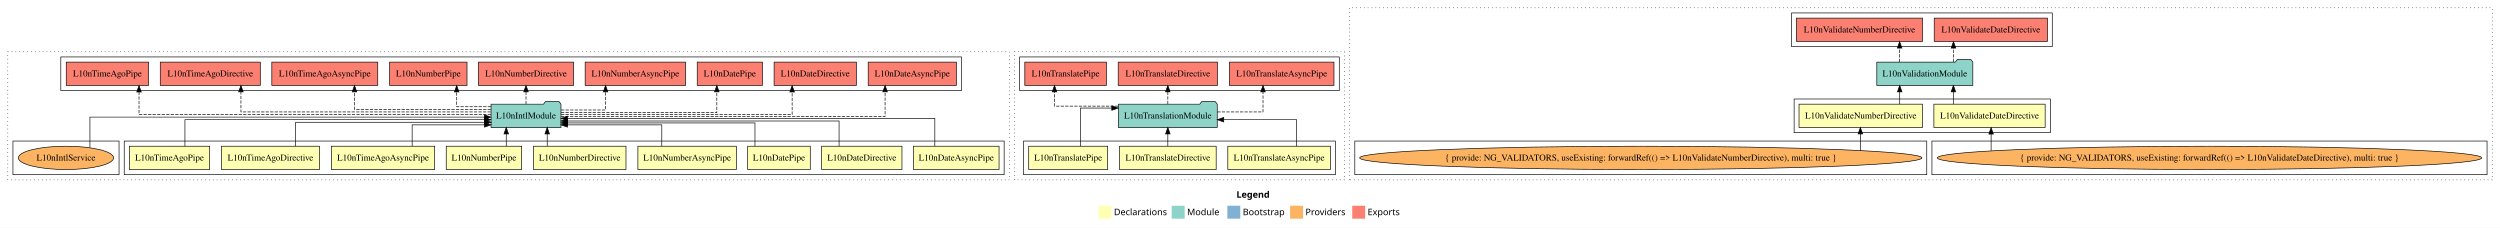
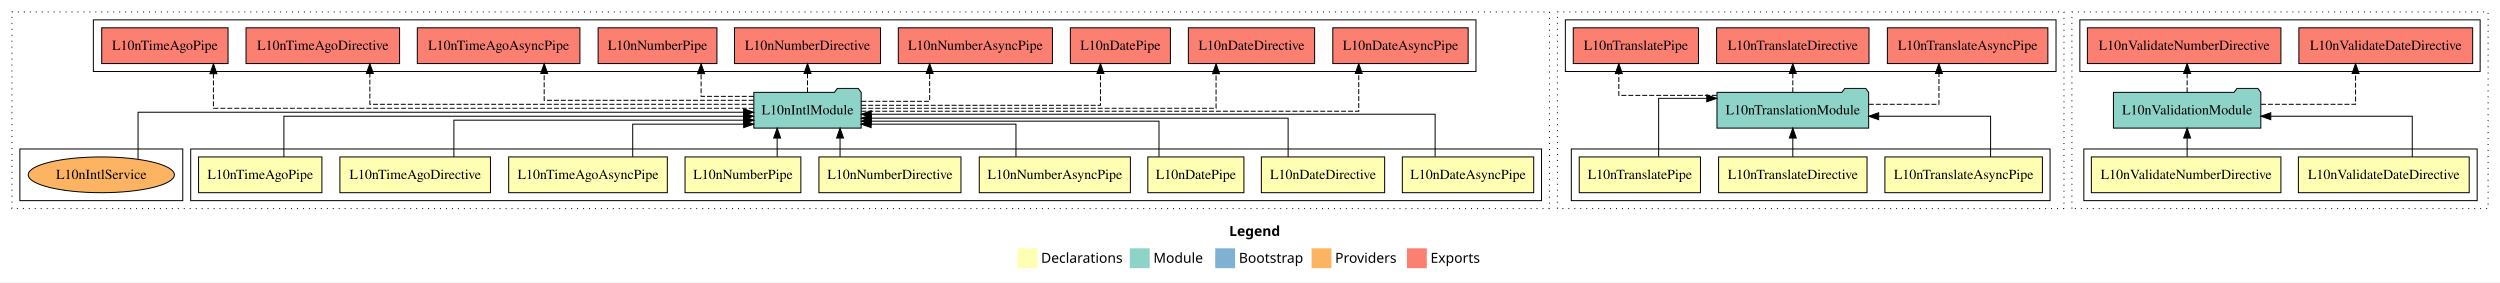
- <svg xmlns="http://www.w3.org/2000/svg" width="3864pt" height="352pt" viewBox="0.00 0.00 3864.00 352.00">
-   <g id="graph0" class="graph" transform="scale(1 1) rotate(0) translate(4 348)">
-     <polygon fill="#ffffff" stroke="transparent" points="-4,4 -4,-348 3860,-348 3860,4 -4,4" />
-     <text text-anchor="start" x="1907.009" y="-42.4" font-family="sans-serif" font-weight="bold" font-size="14.00" fill="#000000">Legend</text>
-     <polygon fill="#ffffb3" stroke="transparent" points="1694,-10 1694,-30 1714,-30 1714,-10 1694,-10" />
-     <text text-anchor="start" x="1717.629" y="-15.4" font-family="sans-serif" font-size="14.00" fill="#000000">  Declarations</text>
-     <polygon fill="#8dd3c7" stroke="transparent" points="1807,-10 1807,-30 1827,-30 1827,-10 1807,-10" />
-     <text text-anchor="start" x="1830.725" y="-15.4" font-family="sans-serif" font-size="14.00" fill="#000000">  Module</text>
-     <polygon fill="#80b1d3" stroke="transparent" points="1893,-10 1893,-30 1913,-30 1913,-10 1893,-10" />
-     <text text-anchor="start" x="1916.781" y="-15.4" font-family="sans-serif" font-size="14.00" fill="#000000">  Bootstrap</text>
-     <polygon fill="#fdb462" stroke="transparent" points="1990,-10 1990,-30 2010,-30 2010,-10 1990,-10" />
-     <text text-anchor="start" x="2013.673" y="-15.4" font-family="sans-serif" font-size="14.00" fill="#000000">  Providers</text>
-     <polygon fill="#fb8072" stroke="transparent" points="2086,-10 2086,-30 2106,-30 2106,-10 2086,-10" />
-     <text text-anchor="start" x="2109.726" y="-15.4" font-family="sans-serif" font-size="14.00" fill="#000000">  Exports</text>
+ <svg xmlns="http://www.w3.org/2000/svg" width="2517pt" height="284pt" viewBox="0.00 0.00 2517.00 284.00">
+   <g id="graph0" class="graph" transform="scale(1 1) rotate(0) translate(4 280)">
+     <polygon fill="#ffffff" stroke="transparent" points="-4,4 -4,-280 2513,-280 2513,4 -4,4" />
+     <text text-anchor="start" x="1233.509" y="-42.4" font-family="sans-serif" font-weight="bold" font-size="14.00" fill="#000000">Legend</text>
+     <polygon fill="#ffffb3" stroke="transparent" points="1020.5,-10 1020.5,-30 1040.5,-30 1040.5,-10 1020.5,-10" />
+     <text text-anchor="start" x="1044.129" y="-15.4" font-family="sans-serif" font-size="14.00" fill="#000000">  Declarations</text>
+     <polygon fill="#8dd3c7" stroke="transparent" points="1133.5,-10 1133.5,-30 1153.5,-30 1153.5,-10 1133.5,-10" />
+     <text text-anchor="start" x="1157.225" y="-15.4" font-family="sans-serif" font-size="14.00" fill="#000000">  Module</text>
+     <polygon fill="#80b1d3" stroke="transparent" points="1219.5,-10 1219.5,-30 1239.5,-30 1239.5,-10 1219.5,-10" />
+     <text text-anchor="start" x="1243.281" y="-15.4" font-family="sans-serif" font-size="14.00" fill="#000000">  Bootstrap</text>
+     <polygon fill="#fdb462" stroke="transparent" points="1316.5,-10 1316.5,-30 1336.5,-30 1336.5,-10 1316.5,-10" />
+     <text text-anchor="start" x="1340.173" y="-15.4" font-family="sans-serif" font-size="14.00" fill="#000000">  Providers</text>
+     <polygon fill="#fb8072" stroke="transparent" points="1412.5,-10 1412.5,-30 1432.5,-30 1432.5,-10 1412.5,-10" />
+     <text text-anchor="start" x="1436.226" y="-15.4" font-family="sans-serif" font-size="14.00" fill="#000000">  Exports</text>
    <g id="clust1" class="cluster">
      <polygon fill="none" stroke="#000000" stroke-dasharray="1,5" points="8,-70 8,-268 1556,-268 1556,-70 8,-70" />
    </g>
    <g id="clust2" class="cluster">
      <polygon fill="none" stroke="#000000" points="188,-78 188,-130 1548,-130 1548,-78 188,-78" />
    </g>
    <g id="clust13" class="cluster">
      <polygon fill="none" stroke="#000000" points="90,-208 90,-260 1482,-260 1482,-208 90,-208" />
    </g>
    <g id="clust15" class="cluster">
      <polygon fill="none" stroke="#000000" points="16,-78 16,-130 180,-130 180,-78 16,-78" />
    </g>
    <g id="clust22" class="cluster">
      <polygon fill="none" stroke="#000000" stroke-dasharray="1,5" points="1564,-70 1564,-268 2074,-268 2074,-70 1564,-70" />
    </g>
    <g id="clust23" class="cluster">
      <polygon fill="none" stroke="#000000" points="1578,-78 1578,-130 2060,-130 2060,-78 1578,-78" />
    </g>
    <g id="clust28" class="cluster">
      <polygon fill="none" stroke="#000000" points="1572,-208 1572,-260 2066,-260 2066,-208 1572,-208" />
    </g>
    <g id="clust31" class="cluster">
-       <polygon fill="none" stroke="#000000" stroke-dasharray="1,5" points="2082,-70 2082,-336 3848,-336 3848,-70 2082,-70" />
+       <polygon fill="none" stroke="#000000" stroke-dasharray="1,5" points="2082,-70 2082,-268 2501,-268 2501,-70 2082,-70" />
    </g>
    <g id="clust32" class="cluster">
-       <polygon fill="none" stroke="#000000" points="2769,-143 2769,-195 3165,-195 3165,-143 2769,-143" />
-     </g>
-     <g id="clust33" class="cluster">
-       <polygon fill="none" stroke="#000000" points="2982,-78 2982,-130 3840,-130 3840,-78 2982,-78" />
-     </g>
-     <g id="clust34" class="cluster">
-       <polygon fill="none" stroke="#000000" points="2090,-78 2090,-130 2974,-130 2974,-78 2090,-78" />
+       <polygon fill="none" stroke="#000000" points="2094,-78 2094,-130 2490,-130 2490,-78 2094,-78" />
    </g>
    <g id="clust36" class="cluster">
-       <polygon fill="none" stroke="#000000" points="2765,-276 2765,-328 3168,-328 3168,-276 2765,-276" />
+       <polygon fill="none" stroke="#000000" points="2090,-208 2090,-260 2493,-260 2493,-208 2090,-208" />
    </g>
    <g id="node1" class="node">
      <polygon fill="#ffffb3" stroke="#000000" points="1540.133,-122 1407.867,-122 1407.867,-86 1540.133,-86 1540.133,-122" />
      <text text-anchor="middle" x="1474" y="-99.8" font-family="Times,serif" font-size="14.00" fill="#000000">L10nDateAsyncPipe</text>
    </g>
    <g id="node10" class="node">
      <polygon fill="#8dd3c7" stroke="#000000" points="863.045,-187 860.045,-191 839.045,-191 836.045,-187 754.955,-187 754.955,-151 863.045,-151 863.045,-187" />
      <text text-anchor="middle" x="809" y="-164.8" font-family="Times,serif" font-size="14.00" fill="#000000">L10nIntlModule</text>
    </g>
    <g id="edge1" class="edge">
      <path fill="none" stroke="#000000" d="M1440.875,-122.302C1440.875,-140.27 1440.875,-165 1440.875,-165 1440.875,-165 873.146,-165 873.146,-165" />
      <polygon fill="#000000" stroke="#000000" points="873.146,-161.5 863.146,-165 873.146,-168.5 873.146,-161.5" />
    </g>
    <g id="node2" class="node">
      <polygon fill="#ffffb3" stroke="#000000" points="1390.062,-122 1265.938,-122 1265.938,-86 1390.062,-86 1390.062,-122" />
      <text text-anchor="middle" x="1328" y="-99.8" font-family="Times,serif" font-size="14.00" fill="#000000">L10nDateDirective</text>
    </g>
    <g id="edge2" class="edge">
      <path fill="none" stroke="#000000" d="M1292.875,-122.035C1292.875,-138.734 1292.875,-161 1292.875,-161 1292.875,-161 873.098,-161 873.098,-161" />
      <polygon fill="#000000" stroke="#000000" points="873.098,-157.5 863.098,-161 873.098,-164.5 873.098,-157.5" />
    </g>
    <g id="node3" class="node">
      <polygon fill="#ffffb3" stroke="#000000" points="1248.367,-122 1151.633,-122 1151.633,-86 1248.367,-86 1248.367,-122" />
      <text text-anchor="middle" x="1200" y="-99.8" font-family="Times,serif" font-size="14.00" fill="#000000">L10nDatePipe</text>
    </g>
    <g id="edge3" class="edge">
      <path fill="none" stroke="#000000" d="M1162.875,-122.282C1162.875,-137.948 1162.875,-158 1162.875,-158 1162.875,-158 873.131,-158 873.131,-158" />
      <polygon fill="#000000" stroke="#000000" points="873.131,-154.5 863.131,-158 873.131,-161.5 873.131,-154.5" />
    </g>
    <g id="node4" class="node">
      <polygon fill="#ffffb3" stroke="#000000" points="1134.079,-122 981.921,-122 981.921,-86 1134.079,-86 1134.079,-122" />
      <text text-anchor="middle" x="1058" y="-99.8" font-family="Times,serif" font-size="14.00" fill="#000000">L10nNumberAsyncPipe</text>
    </g>
    <g id="edge4" class="edge">
      <path fill="none" stroke="#000000" d="M1018.875,-122.124C1018.875,-136.783 1018.875,-155 1018.875,-155 1018.875,-155 873.048,-155 873.048,-155" />
      <polygon fill="#000000" stroke="#000000" points="873.048,-151.5 863.048,-155 873.048,-158.5 873.048,-151.5" />
    </g>
    <g id="node5" class="node">
      <polygon fill="#ffffb3" stroke="#000000" points="963.509,-122 820.491,-122 820.491,-86 963.509,-86 963.509,-122" />
      <text text-anchor="middle" x="892" y="-99.8" font-family="Times,serif" font-size="14.00" fill="#000000">L10nNumberDirective</text>
    </g>
    <g id="edge5" class="edge">
      <path fill="none" stroke="#000000" d="M841.759,-122.106C841.759,-122.106 841.759,-140.991 841.759,-140.991" />
      <polygon fill="#000000" stroke="#000000" points="838.259,-140.991 841.759,-150.991 845.259,-140.991 838.259,-140.991" />
    </g>
    <g id="node6" class="node">
      <polygon fill="#ffffb3" stroke="#000000" points="802.313,-122 685.687,-122 685.687,-86 802.313,-86 802.313,-122" />
      <text text-anchor="middle" x="744" y="-99.8" font-family="Times,serif" font-size="14.00" fill="#000000">L10nNumberPipe</text>
    </g>
    <g id="edge6" class="edge">
      <path fill="none" stroke="#000000" d="M778.442,-122.106C778.442,-122.106 778.442,-140.991 778.442,-140.991" />
      <polygon fill="#000000" stroke="#000000" points="774.942,-140.991 778.442,-150.991 781.942,-140.991 774.942,-140.991" />
    </g>
    <g id="node7" class="node">
      <polygon fill="#ffffb3" stroke="#000000" points="667.861,-122 508.139,-122 508.139,-86 667.861,-86 667.861,-122" />
      <text text-anchor="middle" x="588" y="-99.8" font-family="Times,serif" font-size="14.00" fill="#000000">L10nTimeAgoAsyncPipe</text>
    </g>
    <g id="edge7" class="edge">
      <path fill="none" stroke="#000000" d="M633.012,-122.124C633.012,-136.783 633.012,-155 633.012,-155 633.012,-155 744.762,-155 744.762,-155" />
      <polygon fill="#000000" stroke="#000000" points="744.762,-158.5 754.762,-155 744.762,-151.5 744.762,-158.5" />
    </g>
    <g id="node8" class="node">
      <polygon fill="#ffffb3" stroke="#000000" points="489.791,-122 338.209,-122 338.209,-86 489.791,-86 489.791,-122" />
      <text text-anchor="middle" x="414" y="-99.8" font-family="Times,serif" font-size="14.00" fill="#000000">L10nTimeAgoDirective</text>
    </g>
    <g id="edge8" class="edge">
      <path fill="none" stroke="#000000" d="M452.982,-122.009C452.982,-138.049 452.982,-159 452.982,-159 452.982,-159 744.929,-159 744.929,-159" />
      <polygon fill="#000000" stroke="#000000" points="744.929,-162.5 754.929,-159 744.928,-155.5 744.929,-162.5" />
    </g>
    <g id="node9" class="node">
      <polygon fill="#ffffb3" stroke="#000000" points="320.095,-122 195.905,-122 195.905,-86 320.095,-86 320.095,-122" />
      <text text-anchor="middle" x="258" y="-99.8" font-family="Times,serif" font-size="14.00" fill="#000000">L10nTimeAgoPipe</text>
    </g>
    <g id="edge9" class="edge">
      <path fill="none" stroke="#000000" d="M281.826,-122.022C281.826,-139.373 281.826,-163 281.826,-163 281.826,-163 744.569,-163 744.569,-163" />
      <polygon fill="#000000" stroke="#000000" points="744.569,-166.5 754.569,-163 744.569,-159.5 744.569,-166.5" />
    </g>
    <g id="node11" class="node">
      <polygon fill="#fb8072" stroke="#000000" points="1474.133,-252 1337.867,-252 1337.867,-216 1474.133,-216 1474.133,-252" />
      <text text-anchor="middle" x="1406" y="-229.8" font-family="Times,serif" font-size="14.00" fill="#000000">L10nDateAsyncPipe </text>
    </g>
    <g id="edge10" class="edge">
      <path fill="none" stroke="#000000" stroke-dasharray="5,2" d="M863.225,-168C1002.872,-168 1363.982,-168 1363.982,-168 1363.982,-168 1363.982,-205.965 1363.982,-205.965" />
      <polygon fill="#000000" stroke="#000000" points="1360.482,-205.965 1363.982,-215.965 1367.482,-205.965 1360.482,-205.965" />
    </g>
    <g id="node12" class="node">
      <polygon fill="#fb8072" stroke="#000000" points="1319.563,-252 1192.437,-252 1192.437,-216 1319.563,-216 1319.563,-252" />
      <text text-anchor="middle" x="1256" y="-229.8" font-family="Times,serif" font-size="14.00" fill="#000000">L10nDateDirective </text>
    </g>
    <g id="edge11" class="edge">
      <path fill="none" stroke="#000000" stroke-dasharray="5,2" d="M863.197,-171C974.89,-171 1220.326,-171 1220.326,-171 1220.326,-171 1220.326,-205.778 1220.326,-205.778" />
      <polygon fill="#000000" stroke="#000000" points="1216.826,-205.778 1220.326,-215.778 1223.826,-205.778 1216.826,-205.778" />
    </g>
    <g id="node13" class="node">
      <polygon fill="#fb8072" stroke="#000000" points="1174.368,-252 1073.632,-252 1073.632,-216 1174.368,-216 1174.368,-252" />
      <text text-anchor="middle" x="1124" y="-229.8" font-family="Times,serif" font-size="14.00" fill="#000000">L10nDatePipe </text>
    </g>
    <g id="edge12" class="edge">
      <path fill="none" stroke="#000000" stroke-dasharray="5,2" d="M863.094,-174C948.237,-174 1103.928,-174 1103.928,-174 1103.928,-174 1103.928,-205.998 1103.928,-205.998" />
      <polygon fill="#000000" stroke="#000000" points="1100.428,-205.998 1103.928,-215.998 1107.428,-205.998 1100.428,-205.998" />
    </g>
    <g id="node14" class="node">
      <polygon fill="#fb8072" stroke="#000000" points="1055.579,-252 900.421,-252 900.421,-216 1055.579,-216 1055.579,-252" />
      <text text-anchor="middle" x="978" y="-229.8" font-family="Times,serif" font-size="14.00" fill="#000000">L10nNumberAsyncPipe </text>
    </g>
    <g id="edge13" class="edge">
      <path fill="none" stroke="#000000" stroke-dasharray="5,2" d="M863.3,-178C896.245,-178 931.982,-178 931.982,-178 931.982,-178 931.982,-205.973 931.982,-205.973" />
      <polygon fill="#000000" stroke="#000000" points="928.482,-205.973 931.982,-215.973 935.482,-205.973 928.482,-205.973" />
    </g>
    <g id="node15" class="node">
      <polygon fill="#fb8072" stroke="#000000" points="882.508,-252 735.492,-252 735.492,-216 882.508,-216 882.508,-252" />
      <text text-anchor="middle" x="809" y="-229.8" font-family="Times,serif" font-size="14.00" fill="#000000">L10nNumberDirective </text>
    </g>
    <g id="edge14" class="edge">
      <path fill="none" stroke="#000000" stroke-dasharray="5,2" d="M809,-187.106C809,-187.106 809,-205.991 809,-205.991" />
      <polygon fill="#000000" stroke="#000000" points="805.5,-205.991 809,-215.991 812.5,-205.991 805.5,-205.991" />
    </g>
    <g id="node16" class="node">
      <polygon fill="#fb8072" stroke="#000000" points="717.813,-252 598.187,-252 598.187,-216 717.813,-216 717.813,-252" />
      <text text-anchor="middle" x="658" y="-229.8" font-family="Times,serif" font-size="14.00" fill="#000000">L10nNumberPipe </text>
    </g>
    <g id="edge15" class="edge">
      <path fill="none" stroke="#000000" stroke-dasharray="5,2" d="M754.81,-183C728.239,-183 701.875,-183 701.875,-183 701.875,-183 701.875,-205.876 701.875,-205.876" />
      <polygon fill="#000000" stroke="#000000" points="698.375,-205.876 701.875,-215.876 705.375,-205.876 698.375,-205.876" />
    </g>
    <g id="node17" class="node">
      <polygon fill="#fb8072" stroke="#000000" points="579.862,-252 416.138,-252 416.138,-216 579.862,-216 579.862,-252" />
      <text text-anchor="middle" x="498" y="-229.8" font-family="Times,serif" font-size="14.00" fill="#000000">L10nTimeAgoAsyncPipe </text>
    </g>
    <g id="edge16" class="edge">
      <path fill="none" stroke="#000000" stroke-dasharray="5,2" d="M754.708,-179C677.142,-179 543.875,-179 543.875,-179 543.875,-179 543.875,-205.991 543.875,-205.991" />
      <polygon fill="#000000" stroke="#000000" points="540.375,-205.991 543.875,-215.991 547.375,-205.991 540.375,-205.991" />
    </g>
    <g id="node18" class="node">
      <polygon fill="#fb8072" stroke="#000000" points="398.291,-252 243.709,-252 243.709,-216 398.291,-216 398.291,-252" />
      <text text-anchor="middle" x="321" y="-229.8" font-family="Times,serif" font-size="14.00" fill="#000000">L10nTimeAgoDirective </text>
    </g>
    <g id="edge17" class="edge">
      <path fill="none" stroke="#000000" stroke-dasharray="5,2" d="M754.529,-175C636.639,-175 368.375,-175 368.375,-175 368.375,-175 368.375,-205.977 368.375,-205.977" />
      <polygon fill="#000000" stroke="#000000" points="364.875,-205.977 368.375,-215.977 371.875,-205.977 364.875,-205.977" />
    </g>
    <g id="node19" class="node">
      <polygon fill="#fb8072" stroke="#000000" points="225.596,-252 98.404,-252 98.404,-216 225.596,-216 225.596,-252" />
      <text text-anchor="middle" x="162" y="-229.8" font-family="Times,serif" font-size="14.00" fill="#000000">L10nTimeAgoPipe </text>
    </g>
    <g id="edge18" class="edge">
      <path fill="none" stroke="#000000" stroke-dasharray="5,2" d="M754.865,-171C607.632,-171 210.875,-171 210.875,-171 210.875,-171 210.875,-205.778 210.875,-205.778" />
      <polygon fill="#000000" stroke="#000000" points="207.375,-205.778 210.875,-215.778 214.375,-205.778 207.375,-205.778" />
    </g>
    <g id="node20" class="node">
      <ellipse fill="#fdb462" stroke="#000000" cx="98" cy="-104" rx="73.575" ry="18" />
      <text text-anchor="middle" x="98" y="-99.8" font-family="Times,serif" font-size="14.00" fill="#000000">L10nIntlService</text>
    </g>
    <g id="edge19" class="edge">
      <path fill="none" stroke="#000000" d="M134.995,-119.898C134.995,-138.561 134.995,-167 134.995,-167 134.995,-167 744.699,-167 744.699,-167" />
      <polygon fill="#000000" stroke="#000000" points="744.699,-170.5 754.699,-167 744.699,-163.5 744.699,-170.5" />
    </g>
    <g id="node21" class="node">
      <polygon fill="#ffffb3" stroke="#000000" points="2052.289,-122 1893.711,-122 1893.711,-86 2052.289,-86 2052.289,-122" />
      <text text-anchor="middle" x="1973" y="-99.8" font-family="Times,serif" font-size="14.00" fill="#000000">L10nTranslateAsyncPipe</text>
    </g>
    <g id="node24" class="node">
      <polygon fill="#8dd3c7" stroke="#000000" points="1877.361,-187 1874.361,-191 1853.361,-191 1850.361,-187 1724.639,-187 1724.639,-151 1877.361,-151 1877.361,-187" />
      <text text-anchor="middle" x="1801" y="-164.8" font-family="Times,serif" font-size="14.00" fill="#000000">L10nTranslationModule</text>
    </g>
    <g id="edge20" class="edge">
      <path fill="none" stroke="#000000" d="M2000.131,-122.022C2000.131,-139.373 2000.131,-163 2000.131,-163 2000.131,-163 1887.42,-163 1887.42,-163" />
      <polygon fill="#000000" stroke="#000000" points="1887.42,-159.5 1877.42,-163 1887.42,-166.5 1887.42,-159.5" />
    </g>
    <g id="node22" class="node">
      <polygon fill="#ffffb3" stroke="#000000" points="1875.718,-122 1726.282,-122 1726.282,-86 1875.718,-86 1875.718,-122" />
      <text text-anchor="middle" x="1801" y="-99.8" font-family="Times,serif" font-size="14.00" fill="#000000">L10nTranslateDirective</text>
    </g>
    <g id="edge21" class="edge">
      <path fill="none" stroke="#000000" d="M1801,-122.106C1801,-122.106 1801,-140.991 1801,-140.991" />
      <polygon fill="#000000" stroke="#000000" points="1797.5,-140.991 1801,-150.991 1804.5,-140.991 1797.5,-140.991" />
    </g>
    <g id="node23" class="node">
      <polygon fill="#ffffb3" stroke="#000000" points="1708.024,-122 1585.976,-122 1585.976,-86 1708.024,-86 1708.024,-122" />
      <text text-anchor="middle" x="1647" y="-99.8" font-family="Times,serif" font-size="14.00" fill="#000000">L10nTranslatePipe</text>
    </g>
    <g id="edge22" class="edge">
      <path fill="none" stroke="#000000" d="M1665.92,-122.248C1665.92,-145.018 1665.92,-181 1665.92,-181 1665.92,-181 1714.383,-181 1714.383,-181" />
      <polygon fill="#000000" stroke="#000000" points="1714.383,-184.5 1724.383,-181 1714.383,-177.5 1714.383,-184.5" />
    </g>
    <g id="node25" class="node">
      <polygon fill="#fb8072" stroke="#000000" points="2057.789,-252 1896.211,-252 1896.211,-216 2057.789,-216 2057.789,-252" />
      <text text-anchor="middle" x="1977" y="-229.8" font-family="Times,serif" font-size="14.00" fill="#000000">L10nTranslateAsyncPipe </text>
    </g>
    <g id="edge23" class="edge">
      <path fill="none" stroke="#000000" stroke-dasharray="5,2" d="M1877.576,-175C1913.323,-175 1948.119,-175 1948.119,-175 1948.119,-175 1948.119,-205.977 1948.119,-205.977" />
      <polygon fill="#000000" stroke="#000000" points="1944.619,-205.977 1948.119,-215.977 1951.619,-205.977 1944.619,-205.977" />
    </g>
    <g id="node26" class="node">
      <polygon fill="#fb8072" stroke="#000000" points="1877.718,-252 1724.282,-252 1724.282,-216 1877.718,-216 1877.718,-252" />
      <text text-anchor="middle" x="1801" y="-229.8" font-family="Times,serif" font-size="14.00" fill="#000000">L10nTranslateDirective </text>
    </g>
    <g id="edge24" class="edge">
      <path fill="none" stroke="#000000" stroke-dasharray="5,2" d="M1801,-187.106C1801,-187.106 1801,-205.991 1801,-205.991" />
      <polygon fill="#000000" stroke="#000000" points="1797.5,-205.991 1801,-215.991 1804.5,-205.991 1797.5,-205.991" />
    </g>
    <g id="node27" class="node">
      <polygon fill="#fb8072" stroke="#000000" points="1706.023,-252 1579.977,-252 1579.977,-216 1706.023,-216 1706.023,-252" />
      <text text-anchor="middle" x="1643" y="-229.8" font-family="Times,serif" font-size="14.00" fill="#000000">L10nTranslatePipe </text>
    </g>
    <g id="edge25" class="edge">
      <path fill="none" stroke="#000000" stroke-dasharray="5,2" d="M1724.422,-184C1677.287,-184 1625.83,-184 1625.83,-184 1625.83,-184 1625.83,-205.949 1625.83,-205.949" />
      <polygon fill="#000000" stroke="#000000" points="1622.33,-205.949 1625.83,-215.949 1629.33,-205.949 1622.33,-205.949" />
    </g>
    <g id="node28" class="node">
-       <polygon fill="#ffffb3" stroke="#000000" points="3156.985,-187 2985.015,-187 2985.015,-151 3156.985,-151 3156.985,-187" />
-       <text text-anchor="middle" x="3071" y="-164.8" font-family="Times,serif" font-size="14.00" fill="#000000">L10nValidateDateDirective</text>
+       <polygon fill="#ffffb3" stroke="#000000" points="2481.985,-122 2310.015,-122 2310.015,-86 2481.985,-86 2481.985,-122" />
+       <text text-anchor="middle" x="2396" y="-99.8" font-family="Times,serif" font-size="14.00" fill="#000000">L10nValidateDateDirective</text>
    </g>
    <g id="node30" class="node">
-       <polygon fill="#8dd3c7" stroke="#000000" points="3045.201,-252 3042.201,-256 3021.201,-256 3018.201,-252 2896.799,-252 2896.799,-216 3045.201,-216 3045.201,-252" />
-       <text text-anchor="middle" x="2971" y="-229.8" font-family="Times,serif" font-size="14.00" fill="#000000">L10nValidationModule</text>
+       <polygon fill="#8dd3c7" stroke="#000000" points="2272.201,-187 2269.201,-191 2248.201,-191 2245.201,-187 2123.799,-187 2123.799,-151 2272.201,-151 2272.201,-187" />
+       <text text-anchor="middle" x="2198" y="-164.8" font-family="Times,serif" font-size="14.00" fill="#000000">L10nValidationModule</text>
    </g>
    <g id="edge26" class="edge">
-       <path fill="none" stroke="#000000" d="M3015.179,-187.106C3015.179,-187.106 3015.179,-205.991 3015.179,-205.991" />
-       <polygon fill="#000000" stroke="#000000" points="3011.679,-205.991 3015.179,-215.991 3018.679,-205.991 3011.679,-205.991" />
+       <path fill="none" stroke="#000000" d="M2424.664,-122.022C2424.664,-139.373 2424.664,-163 2424.664,-163 2424.664,-163 2282.218,-163 2282.218,-163" />
+       <polygon fill="#000000" stroke="#000000" points="2282.218,-159.5 2272.218,-163 2282.218,-166.5 2282.218,-159.5" />
    </g>
    <g id="node29" class="node">
-       <polygon fill="#ffffb3" stroke="#000000" points="2967.43,-187 2776.57,-187 2776.57,-151 2967.43,-151 2967.43,-187" />
-       <text text-anchor="middle" x="2872" y="-164.8" font-family="Times,serif" font-size="14.00" fill="#000000">L10nValidateNumberDirective</text>
+       <polygon fill="#ffffb3" stroke="#000000" points="2292.43,-122 2101.57,-122 2101.57,-86 2292.43,-86 2292.43,-122" />
+       <text text-anchor="middle" x="2197" y="-99.8" font-family="Times,serif" font-size="14.00" fill="#000000">L10nValidateNumberDirective</text>
+     </g>
+     <g id="edge27" class="edge">
+       <path fill="none" stroke="#000000" d="M2198,-122.106C2198,-122.106 2198,-140.991 2198,-140.991" />
+       <polygon fill="#000000" stroke="#000000" points="2194.5,-140.991 2198,-150.991 2201.5,-140.991 2194.5,-140.991" />
+     </g>
+     <g id="node31" class="node">
+       <polygon fill="#fb8072" stroke="#000000" points="2485.484,-252 2310.516,-252 2310.516,-216 2485.484,-216 2485.484,-252" />
+       <text text-anchor="middle" x="2398" y="-229.8" font-family="Times,serif" font-size="14.00" fill="#000000">L10nValidateDateDirective </text>
    </g>
    <g id="edge28" class="edge">
-       <path fill="none" stroke="#000000" d="M2932.182,-187.106C2932.182,-187.106 2932.182,-205.991 2932.182,-205.991" />
-       <polygon fill="#000000" stroke="#000000" points="2928.682,-205.991 2932.182,-215.991 2935.682,-205.991 2928.682,-205.991" />
-     </g>
-     <g id="node33" class="node">
-       <polygon fill="#fb8072" stroke="#000000" points="3160.484,-320 2985.516,-320 2985.516,-284 3160.484,-284 3160.484,-320" />
-       <text text-anchor="middle" x="3073" y="-297.8" font-family="Times,serif" font-size="14.00" fill="#000000">L10nValidateDateDirective </text>
-     </g>
-     <g id="edge30" class="edge">
-       <path fill="none" stroke="#000000" stroke-dasharray="5,2" d="M3015.304,-252.223C3015.304,-252.223 3015.304,-273.727 3015.304,-273.727" />
-       <polygon fill="#000000" stroke="#000000" points="3011.804,-273.727 3015.304,-283.727 3018.804,-273.727 3011.804,-273.727" />
-     </g>
-     <g id="node34" class="node">
-       <polygon fill="#fb8072" stroke="#000000" points="2967.43,-320 2772.57,-320 2772.57,-284 2967.43,-284 2967.43,-320" />
-       <text text-anchor="middle" x="2870" y="-297.8" font-family="Times,serif" font-size="14.00" fill="#000000">L10nValidateNumberDirective </text>
-     </g>
-     <g id="edge31" class="edge">
-       <path fill="none" stroke="#000000" stroke-dasharray="5,2" d="M2932.057,-252.223C2932.057,-252.223 2932.057,-273.727 2932.057,-273.727" />
-       <polygon fill="#000000" stroke="#000000" points="2928.557,-273.727 2932.057,-283.727 2935.557,-273.727 2928.557,-273.727" />
-     </g>
-     <g id="node31" class="node">
-       <ellipse fill="#fdb462" stroke="#000000" cx="3411" cy="-104" rx="420.662" ry="18" />
-       <text text-anchor="middle" x="3411" y="-99.8" font-family="Times,serif" font-size="14.00" fill="#000000">{ provide: NG_VALIDATORS, useExisting: forwardRef(() =&gt; L10nValidateDateDirective), multi: true }</text>
-     </g>
-     <g id="edge27" class="edge">
-       <path fill="none" stroke="#000000" d="M3073.456,-115.026C3073.456,-115.026 3073.456,-140.779 3073.456,-140.779" />
-       <polygon fill="#000000" stroke="#000000" points="3069.956,-140.779 3073.456,-150.779 3076.956,-140.779 3069.956,-140.779" />
+       <path fill="none" stroke="#000000" stroke-dasharray="5,2" d="M2272.383,-175C2317.948,-175 2367.586,-175 2367.586,-175 2367.586,-175 2367.586,-205.977 2367.586,-205.977" />
+       <polygon fill="#000000" stroke="#000000" points="2364.086,-205.977 2367.586,-215.977 2371.086,-205.977 2364.086,-205.977" />
    </g>
    <g id="node32" class="node">
-       <ellipse fill="#fdb462" stroke="#000000" cx="2532" cy="-104" rx="434.489" ry="18" />
-       <text text-anchor="middle" x="2532" y="-99.8" font-family="Times,serif" font-size="14.00" fill="#000000">{ provide: NG_VALIDATORS, useExisting: forwardRef(() =&gt; L10nValidateNumberDirective), multi: true }</text>
+       <polygon fill="#fb8072" stroke="#000000" points="2292.43,-252 2097.57,-252 2097.57,-216 2292.43,-216 2292.43,-252" />
+       <text text-anchor="middle" x="2195" y="-229.8" font-family="Times,serif" font-size="14.00" fill="#000000">L10nValidateNumberDirective </text>
    </g>
    <g id="edge29" class="edge">
-       <path fill="none" stroke="#000000" d="M2871.39,-115.322C2871.39,-115.322 2871.39,-140.942 2871.39,-140.942" />
-       <polygon fill="#000000" stroke="#000000" points="2867.89,-140.942 2871.39,-150.942 2874.89,-140.942 2867.89,-140.942" />
+       <path fill="none" stroke="#000000" stroke-dasharray="5,2" d="M2198,-187.106C2198,-187.106 2198,-205.991 2198,-205.991" />
+       <polygon fill="#000000" stroke="#000000" points="2194.5,-205.991 2198,-215.991 2201.5,-205.991 2194.5,-205.991" />
    </g>
  </g>
</svg>
